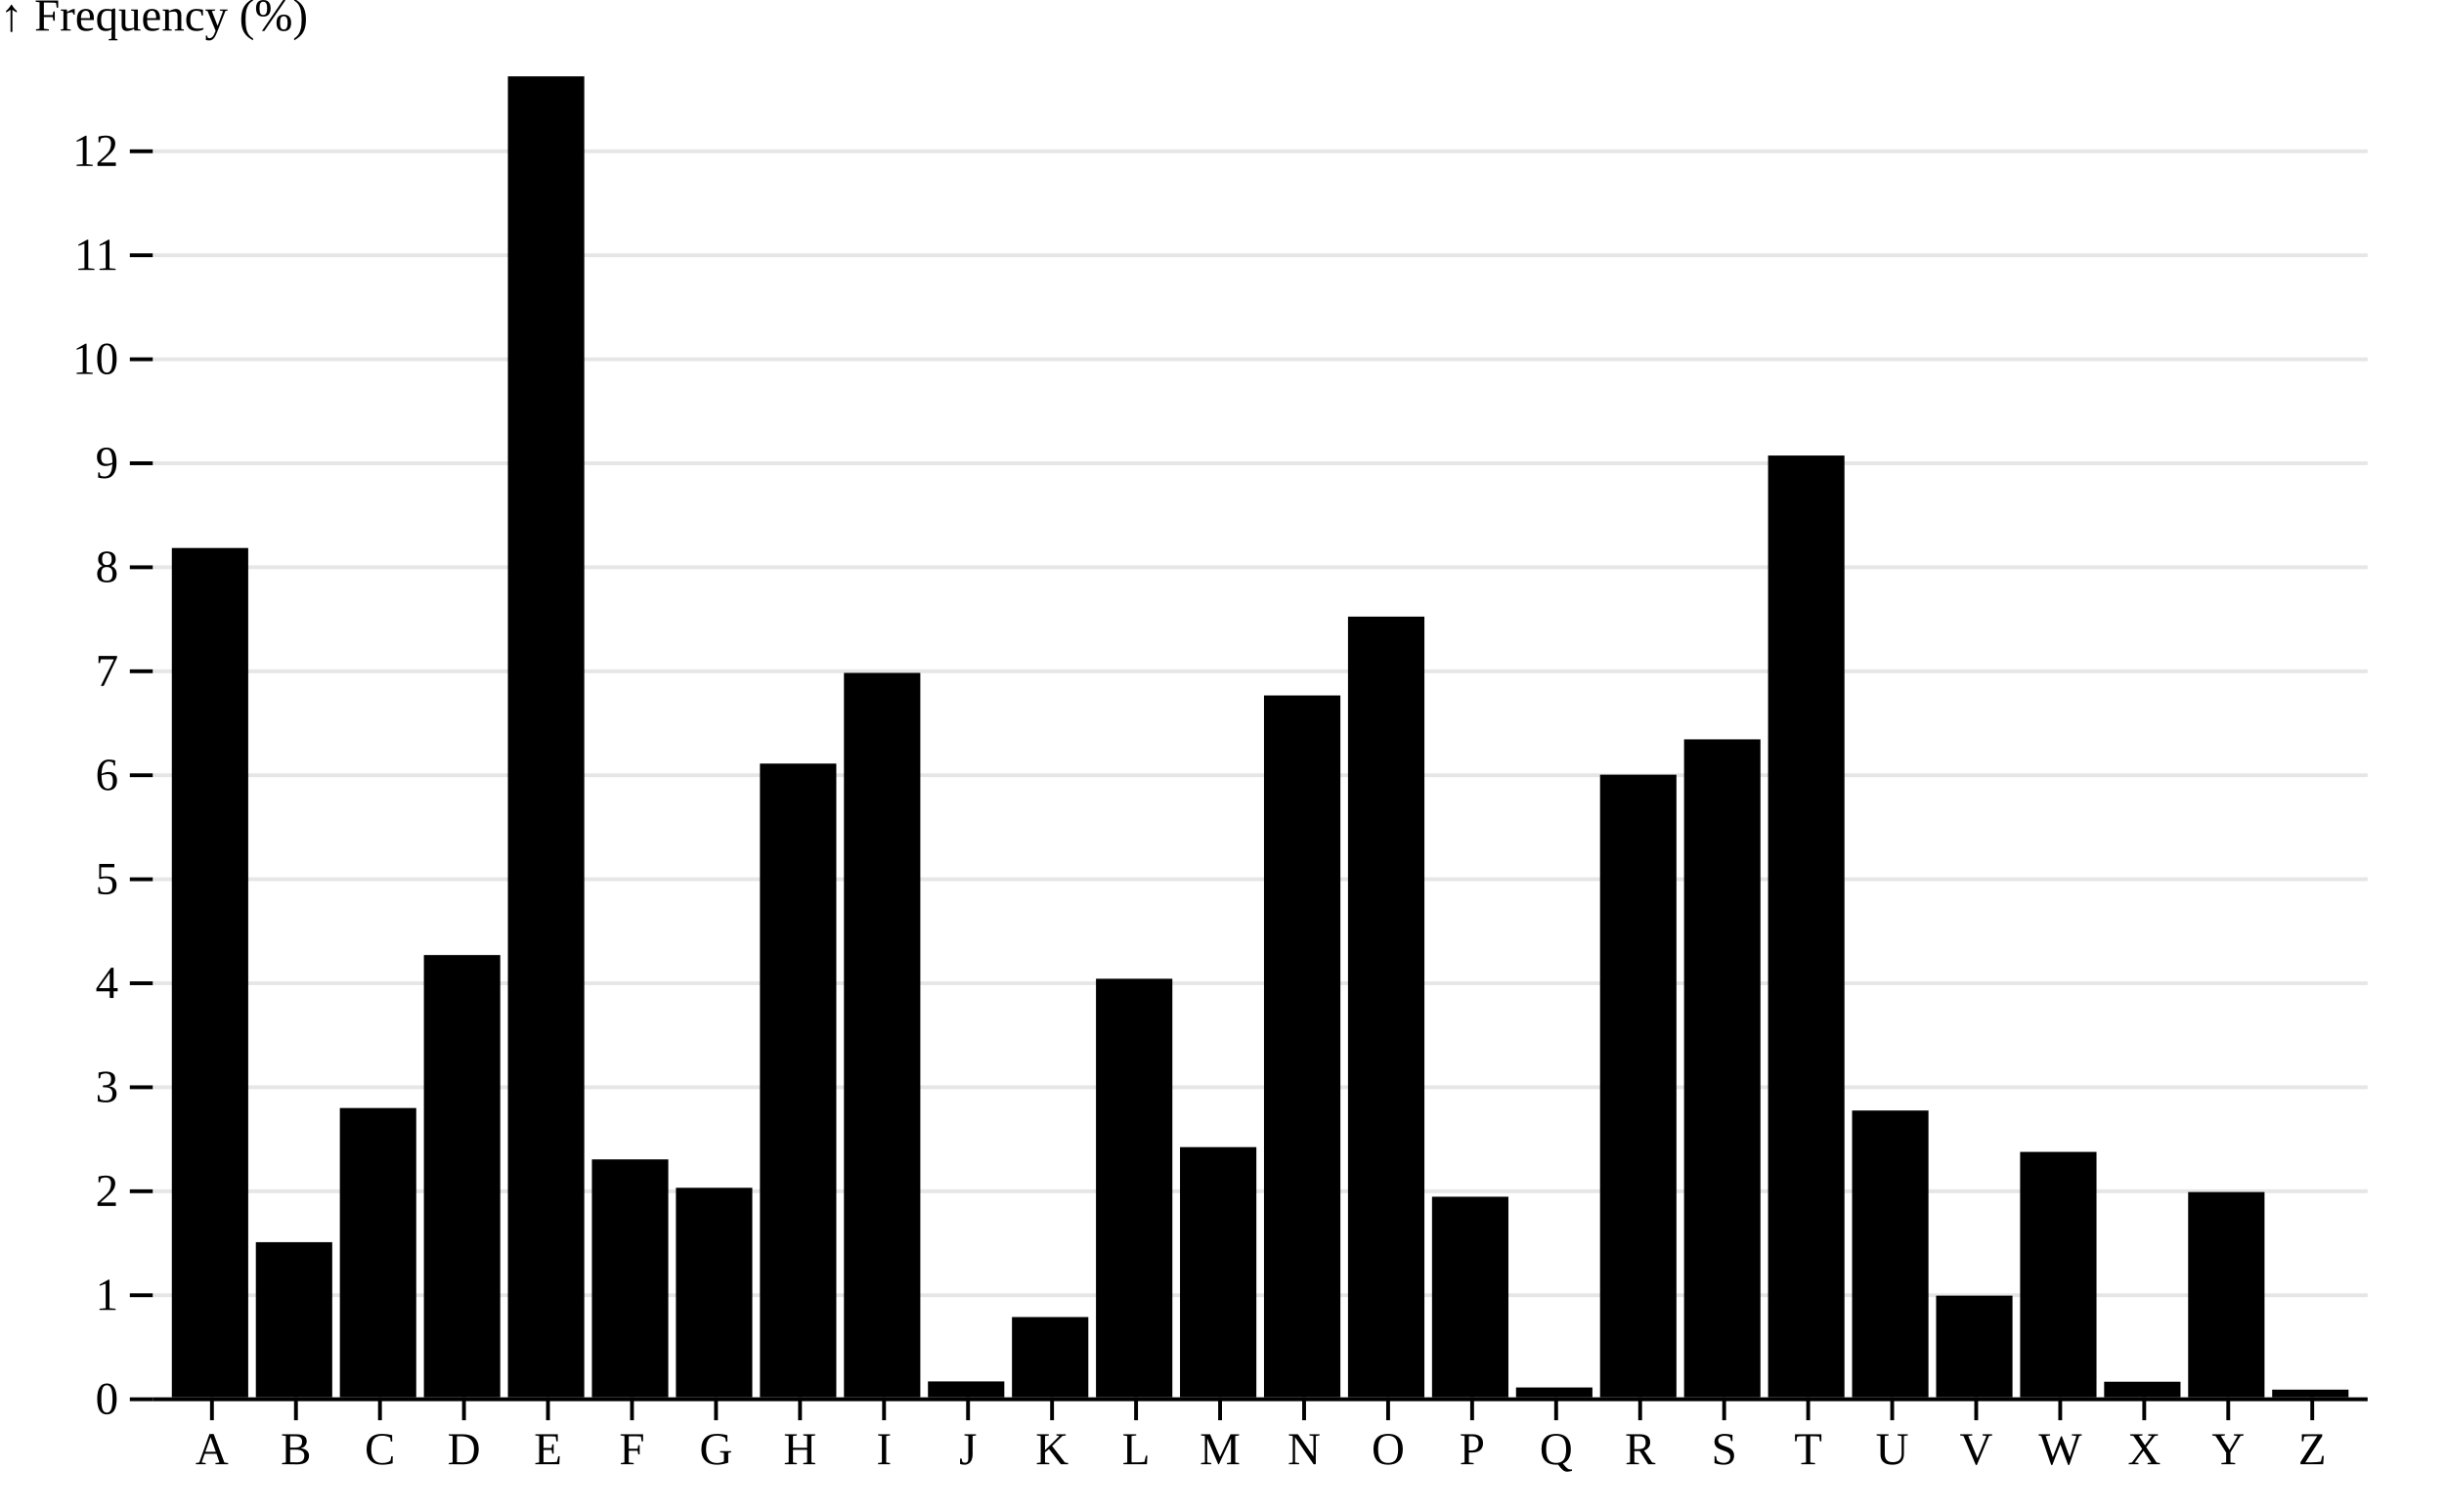
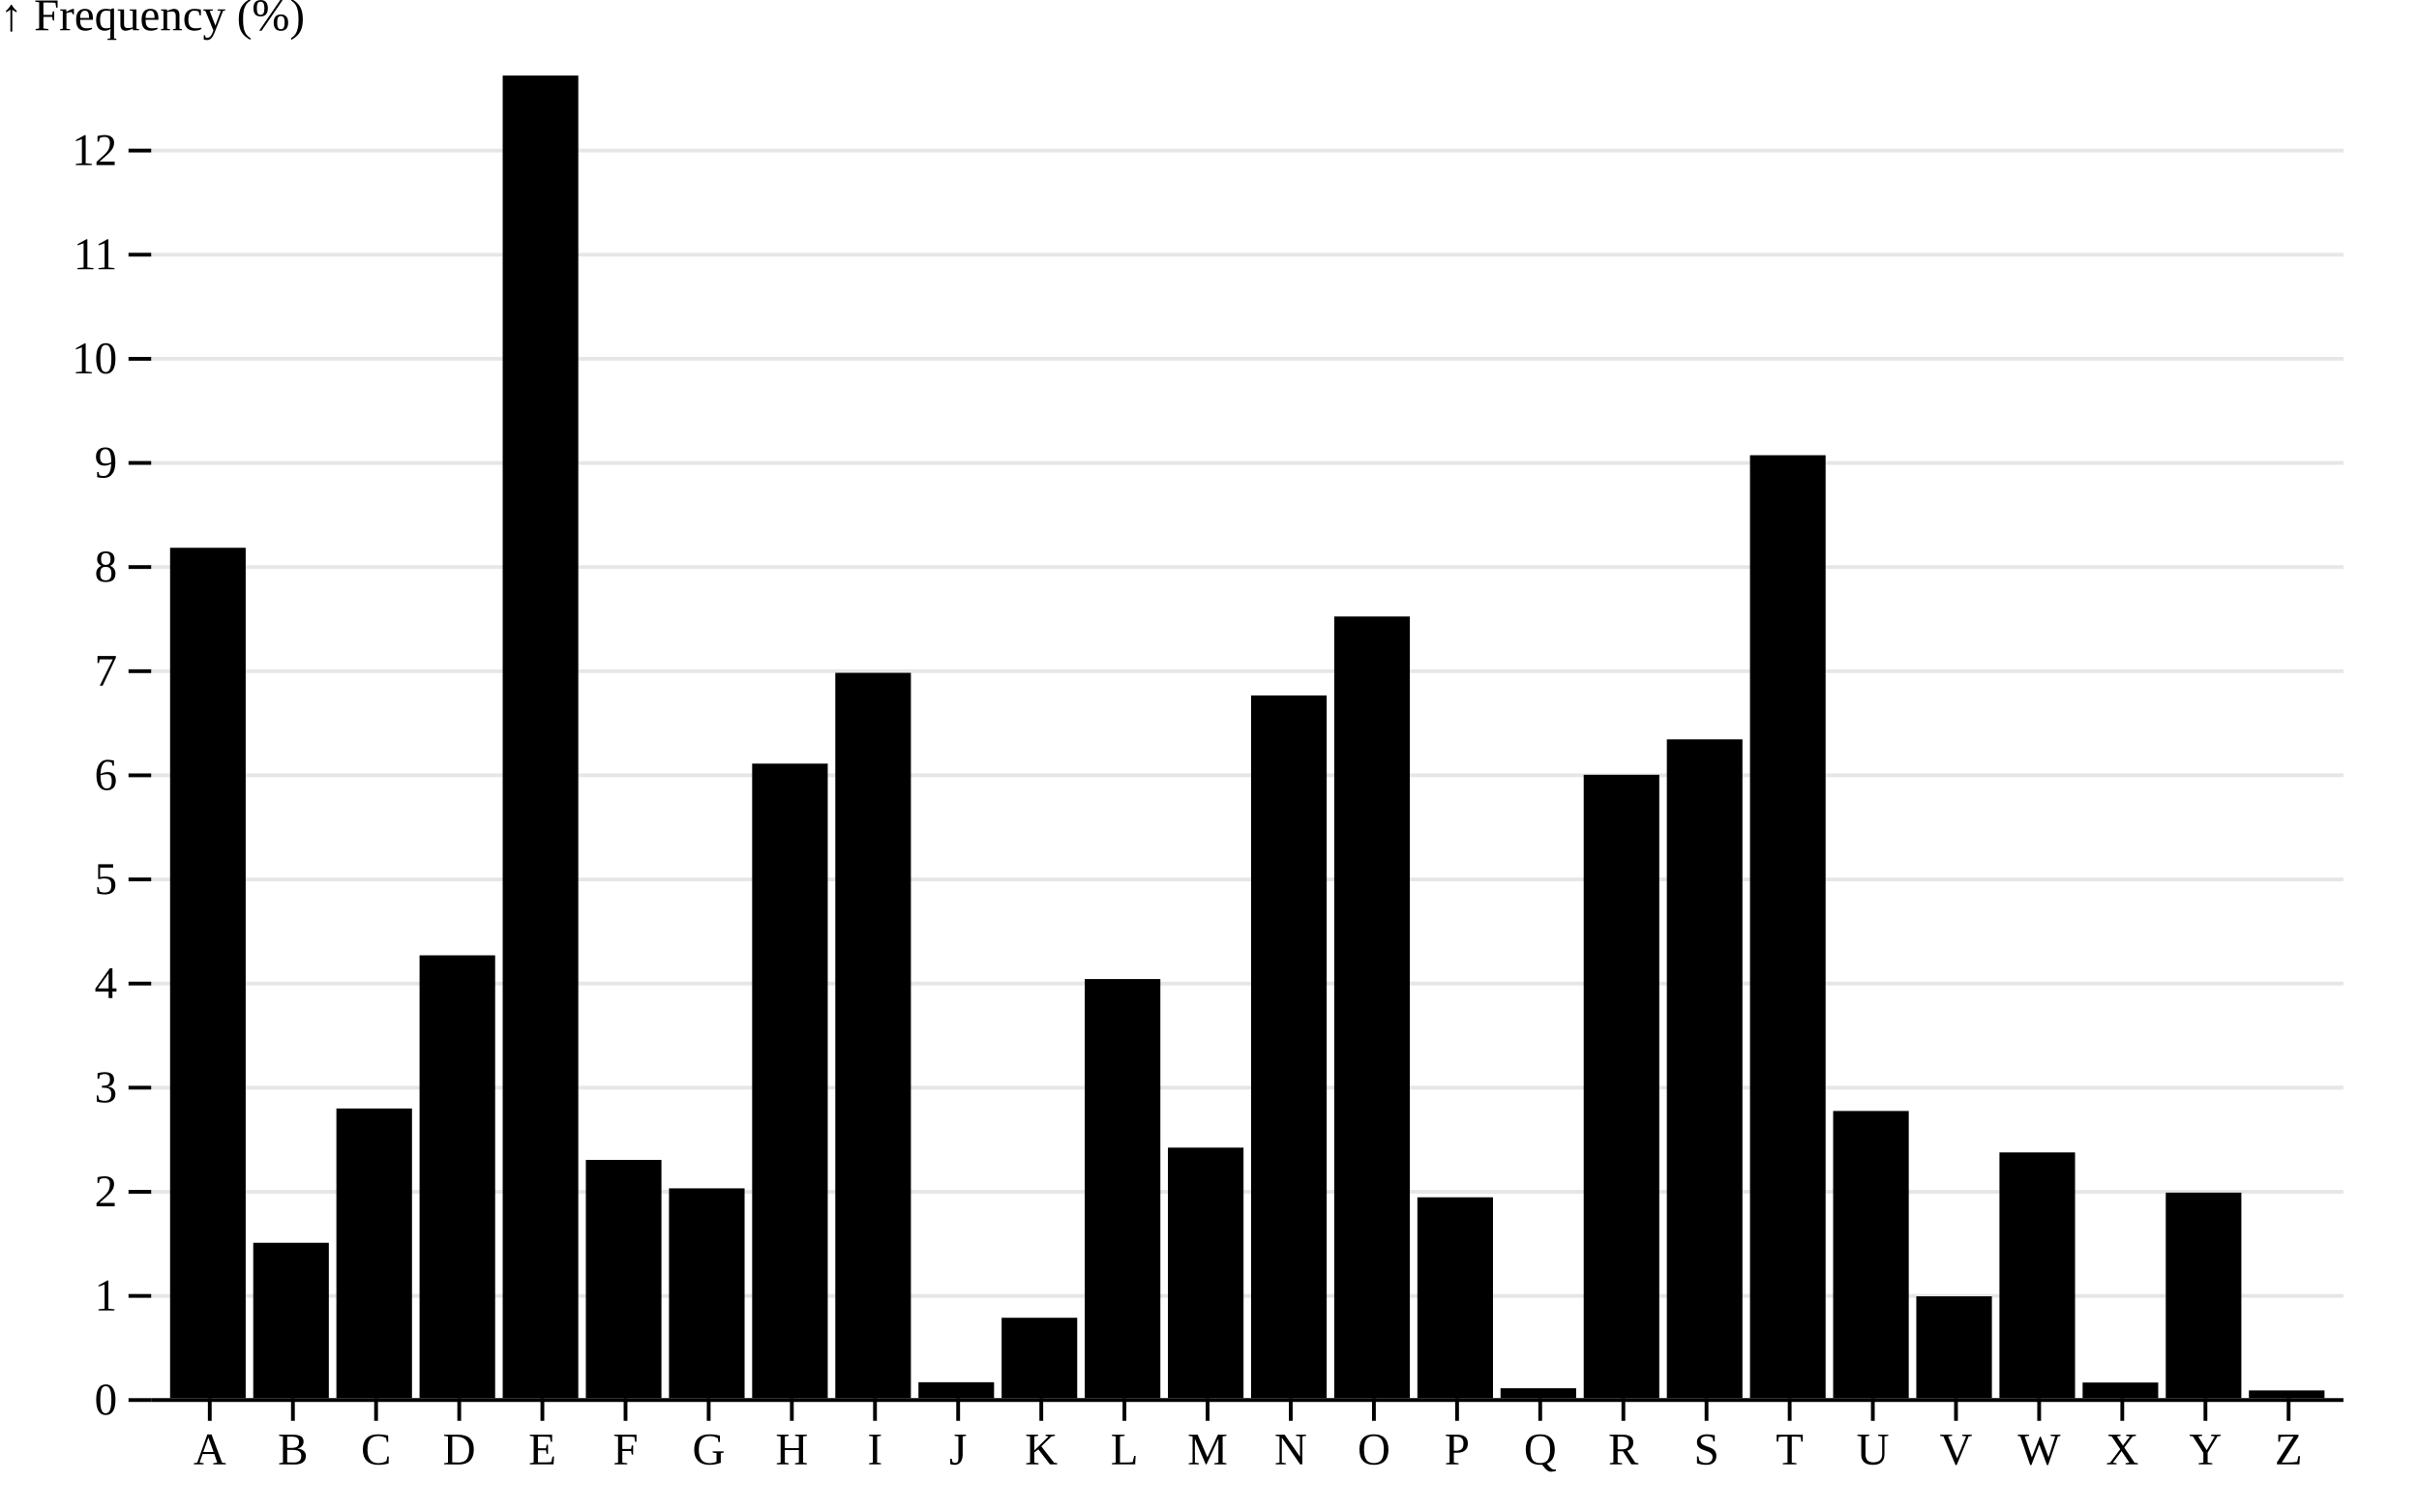
- <svg xmlns="http://www.w3.org/2000/svg" class="plot" fill="currentColor" text-anchor="middle" width="640" height="396" viewBox="0 0 640 396">
+ <svg xmlns="http://www.w3.org/2000/svg" class="plot" fill="currentColor" text-anchor="middle" width="640" height="400" viewBox="0 0 640 400">
  <g transform="translate(40,0)" fill="none" text-anchor="end">
-     <g class="tick" opacity="1" transform="translate(0,366.5)">
+     <g class="tick" opacity="1" transform="translate(0,370.5)">
      <line stroke="currentColor" x2="-6" />
      <line stroke="currentColor" x2="580" stroke-opacity="0.1" />
      <text fill="currentColor" x="-9" dy="0.32em">0</text>
    </g>
-     <g class="tick" opacity="1" transform="translate(0,339.2602)">
+     <g class="tick" opacity="1" transform="translate(0,342.9453)">
      <line stroke="currentColor" x2="-6" />
      <line stroke="currentColor" x2="580" stroke-opacity="0.1" />
      <text fill="currentColor" x="-9" dy="0.32em">1</text>
    </g>
-     <g class="tick" opacity="1" transform="translate(0,312.0204)">
+     <g class="tick" opacity="1" transform="translate(0,315.3906)">
      <line stroke="currentColor" x2="-6" />
      <line stroke="currentColor" x2="580" stroke-opacity="0.1" />
      <text fill="currentColor" x="-9" dy="0.32em">2</text>
    </g>
-     <g class="tick" opacity="1" transform="translate(0,284.7806)">
+     <g class="tick" opacity="1" transform="translate(0,287.8359)">
      <line stroke="currentColor" x2="-6" />
      <line stroke="currentColor" x2="580" stroke-opacity="0.1" />
      <text fill="currentColor" x="-9" dy="0.32em">3</text>
    </g>
-     <g class="tick" opacity="1" transform="translate(0,257.5408)">
+     <g class="tick" opacity="1" transform="translate(0,260.2811)">
      <line stroke="currentColor" x2="-6" />
      <line stroke="currentColor" x2="580" stroke-opacity="0.1" />
      <text fill="currentColor" x="-9" dy="0.32em">4</text>
    </g>
-     <g class="tick" opacity="1" transform="translate(0,230.301)">
+     <g class="tick" opacity="1" transform="translate(0,232.7264)">
      <line stroke="currentColor" x2="-6" />
      <line stroke="currentColor" x2="580" stroke-opacity="0.1" />
      <text fill="currentColor" x="-9" dy="0.32em">5</text>
    </g>
-     <g class="tick" opacity="1" transform="translate(0,203.0612)">
+     <g class="tick" opacity="1" transform="translate(0,205.1717)">
      <line stroke="currentColor" x2="-6" />
      <line stroke="currentColor" x2="580" stroke-opacity="0.1" />
      <text fill="currentColor" x="-9" dy="0.32em">6</text>
    </g>
-     <g class="tick" opacity="1" transform="translate(0,175.8214)">
+     <g class="tick" opacity="1" transform="translate(0,177.617)">
      <line stroke="currentColor" x2="-6" />
      <line stroke="currentColor" x2="580" stroke-opacity="0.1" />
      <text fill="currentColor" x="-9" dy="0.32em">7</text>
    </g>
-     <g class="tick" opacity="1" transform="translate(0,148.5816)">
+     <g class="tick" opacity="1" transform="translate(0,150.0623)">
      <line stroke="currentColor" x2="-6" />
      <line stroke="currentColor" x2="580" stroke-opacity="0.1" />
      <text fill="currentColor" x="-9" dy="0.32em">8</text>
    </g>
-     <g class="tick" opacity="1" transform="translate(0,121.3418)">
+     <g class="tick" opacity="1" transform="translate(0,122.5076)">
      <line stroke="currentColor" x2="-6" />
      <line stroke="currentColor" x2="580" stroke-opacity="0.1" />
      <text fill="currentColor" x="-9" dy="0.32em">9</text>
    </g>
-     <g class="tick" opacity="1" transform="translate(0,94.10195)">
+     <g class="tick" opacity="1" transform="translate(0,94.95284)">
      <line stroke="currentColor" x2="-6" />
      <line stroke="currentColor" x2="580" stroke-opacity="0.1" />
      <text fill="currentColor" x="-9" dy="0.32em">10</text>
    </g>
-     <g class="tick" opacity="1" transform="translate(0,66.86215)">
+     <g class="tick" opacity="1" transform="translate(0,67.39813)">
      <line stroke="currentColor" x2="-6" />
      <line stroke="currentColor" x2="580" stroke-opacity="0.1" />
      <text fill="currentColor" x="-9" dy="0.32em">11</text>
    </g>
-     <g class="tick" opacity="1" transform="translate(0,39.62234)">
+     <g class="tick" opacity="1" transform="translate(0,39.84341)">
      <line stroke="currentColor" x2="-6" />
      <line stroke="currentColor" x2="580" stroke-opacity="0.1" />
      <text fill="currentColor" x="-9" dy="0.32em">12</text>
    </g>
    <text fill="currentColor" transform="translate(-40,20)" dy="-1em" text-anchor="start">↑ Frequency (%)</text>
  </g>
-   <g transform="translate(0,366)" fill="none" text-anchor="middle">
+   <g transform="translate(0,370)" fill="none" text-anchor="middle">
    <g class="tick" opacity="1" transform="translate(55.5,0)">
      <line stroke="currentColor" y2="6" />
      <text fill="currentColor" y="9" dy="0.71em">A</text>
    </g>
    <g class="tick" opacity="1" transform="translate(77.5,0)">
      <line stroke="currentColor" y2="6" />
      <text fill="currentColor" y="9" dy="0.71em">B</text>
    </g>
    <g class="tick" opacity="1" transform="translate(99.5,0)">
      <line stroke="currentColor" y2="6" />
      <text fill="currentColor" y="9" dy="0.71em">C</text>
    </g>
    <g class="tick" opacity="1" transform="translate(121.5,0)">
      <line stroke="currentColor" y2="6" />
      <text fill="currentColor" y="9" dy="0.71em">D</text>
    </g>
    <g class="tick" opacity="1" transform="translate(143.5,0)">
      <line stroke="currentColor" y2="6" />
      <text fill="currentColor" y="9" dy="0.71em">E</text>
    </g>
    <g class="tick" opacity="1" transform="translate(165.5,0)">
      <line stroke="currentColor" y2="6" />
      <text fill="currentColor" y="9" dy="0.71em">F</text>
    </g>
    <g class="tick" opacity="1" transform="translate(187.5,0)">
      <line stroke="currentColor" y2="6" />
      <text fill="currentColor" y="9" dy="0.71em">G</text>
    </g>
    <g class="tick" opacity="1" transform="translate(209.5,0)">
      <line stroke="currentColor" y2="6" />
      <text fill="currentColor" y="9" dy="0.71em">H</text>
    </g>
    <g class="tick" opacity="1" transform="translate(231.5,0)">
      <line stroke="currentColor" y2="6" />
      <text fill="currentColor" y="9" dy="0.71em">I</text>
    </g>
    <g class="tick" opacity="1" transform="translate(253.5,0)">
      <line stroke="currentColor" y2="6" />
      <text fill="currentColor" y="9" dy="0.71em">J</text>
    </g>
    <g class="tick" opacity="1" transform="translate(275.5,0)">
      <line stroke="currentColor" y2="6" />
      <text fill="currentColor" y="9" dy="0.71em">K</text>
    </g>
    <g class="tick" opacity="1" transform="translate(297.5,0)">
      <line stroke="currentColor" y2="6" />
      <text fill="currentColor" y="9" dy="0.71em">L</text>
    </g>
    <g class="tick" opacity="1" transform="translate(319.5,0)">
      <line stroke="currentColor" y2="6" />
      <text fill="currentColor" y="9" dy="0.71em">M</text>
    </g>
    <g class="tick" opacity="1" transform="translate(341.5,0)">
      <line stroke="currentColor" y2="6" />
      <text fill="currentColor" y="9" dy="0.71em">N</text>
    </g>
    <g class="tick" opacity="1" transform="translate(363.5,0)">
      <line stroke="currentColor" y2="6" />
      <text fill="currentColor" y="9" dy="0.71em">O</text>
    </g>
    <g class="tick" opacity="1" transform="translate(385.5,0)">
      <line stroke="currentColor" y2="6" />
      <text fill="currentColor" y="9" dy="0.71em">P</text>
    </g>
    <g class="tick" opacity="1" transform="translate(407.5,0)">
      <line stroke="currentColor" y2="6" />
      <text fill="currentColor" y="9" dy="0.71em">Q</text>
    </g>
    <g class="tick" opacity="1" transform="translate(429.5,0)">
      <line stroke="currentColor" y2="6" />
      <text fill="currentColor" y="9" dy="0.71em">R</text>
    </g>
    <g class="tick" opacity="1" transform="translate(451.5,0)">
      <line stroke="currentColor" y2="6" />
      <text fill="currentColor" y="9" dy="0.71em">S</text>
    </g>
    <g class="tick" opacity="1" transform="translate(473.5,0)">
      <line stroke="currentColor" y2="6" />
      <text fill="currentColor" y="9" dy="0.71em">T</text>
    </g>
    <g class="tick" opacity="1" transform="translate(495.5,0)">
      <line stroke="currentColor" y2="6" />
      <text fill="currentColor" y="9" dy="0.71em">U</text>
    </g>
    <g class="tick" opacity="1" transform="translate(517.5,0)">
      <line stroke="currentColor" y2="6" />
      <text fill="currentColor" y="9" dy="0.71em">V</text>
    </g>
    <g class="tick" opacity="1" transform="translate(539.5,0)">
      <line stroke="currentColor" y2="6" />
      <text fill="currentColor" y="9" dy="0.71em">W</text>
    </g>
    <g class="tick" opacity="1" transform="translate(561.5,0)">
      <line stroke="currentColor" y2="6" />
      <text fill="currentColor" y="9" dy="0.71em">X</text>
    </g>
    <g class="tick" opacity="1" transform="translate(583.5,0)">
      <line stroke="currentColor" y2="6" />
      <text fill="currentColor" y="9" dy="0.71em">Y</text>
    </g>
    <g class="tick" opacity="1" transform="translate(605.5,0)">
      <line stroke="currentColor" y2="6" />
      <text fill="currentColor" y="9" dy="0.71em">Z</text>
    </g>
  </g>
  <g>
-     <rect x="133" width="20" y="20" height="346" />
-     <rect x="463" width="20" y="119.316" height="246.684" />
-     <rect x="45" width="20" y="143.533" height="222.467" />
-     <rect x="353" width="20" y="161.511" height="204.489" />
-     <rect x="221" width="20" y="176.248" height="189.752" />
-     <rect x="331" width="20" y="182.159" height="183.841" />
-     <rect x="441" width="20" y="193.654" height="172.346" />
-     <rect x="199" width="20" y="200.001" height="165.999" />
-     <rect x="419" width="20" y="202.915" height="163.085" />
-     <rect x="111" width="20" y="250.149" height="115.851" />
-     <rect x="287" width="20" y="256.36" height="109.64" />
-     <rect x="89" width="20" y="290.219" height="75.781" />
-     <rect x="485" width="20" y="290.873" height="75.127" />
-     <rect x="309" width="20" y="300.461" height="65.539" />
-     <rect x="529" width="20" y="301.714" height="64.286" />
-     <rect x="155" width="20" y="303.675" height="62.325" />
-     <rect x="177" width="20" y="311.112" height="54.888" />
-     <rect x="573" width="20" y="312.229" height="53.771" />
-     <rect x="375" width="20" y="313.454" height="52.546" />
-     <rect x="67" width="20" y="325.358" height="40.642" />
-     <rect x="507" width="20" y="339.359" height="26.641" />
-     <rect x="265" width="20" y="344.971" height="21.029" />
-     <rect x="243" width="20" y="361.832" height="4.168" />
-     <rect x="551" width="20" y="361.914" height="4.086" />
-     <rect x="397" width="20" y="363.412" height="2.588" />
-     <rect x="595" width="20" y="363.984" height="2.016" />
+     <rect x="133" width="20" y="20" height="350" />
+     <rect x="463" width="20" y="120.464" height="249.536" />
+     <rect x="45" width="20" y="144.961" height="225.039" />
+     <rect x="353" width="20" y="163.147" height="206.853" />
+     <rect x="221" width="20" y="178.054" height="191.946" />
+     <rect x="331" width="20" y="184.033" height="185.967" />
+     <rect x="441" width="20" y="195.661" height="174.339" />
+     <rect x="199" width="20" y="202.082" height="167.918" />
+     <rect x="419" width="20" y="205.03" height="164.97" />
+     <rect x="111" width="20" y="252.81" height="117.19" />
+     <rect x="287" width="20" y="259.092" height="110.908" />
+     <rect x="89" width="20" y="293.343" height="76.657" />
+     <rect x="485" width="20" y="294.004" height="75.996" />
+     <rect x="309" width="20" y="303.703" height="66.297" />
+     <rect x="529" width="20" y="304.971" height="65.029" />
+     <rect x="155" width="20" y="306.955" height="63.045" />
+     <rect x="177" width="20" y="314.477" height="55.523" />
+     <rect x="573" width="20" y="315.607" height="54.393" />
+     <rect x="375" width="20" y="316.847" height="53.153" />
+     <rect x="67" width="20" y="328.888" height="41.112" />
+     <rect x="507" width="20" y="343.051" height="26.949" />
+     <rect x="265" width="20" y="348.728" height="21.272" />
+     <rect x="243" width="20" y="365.784" height="4.216" />
+     <rect x="551" width="20" y="365.867" height="4.133" />
+     <rect x="397" width="20" y="367.382" height="2.618" />
+     <rect x="595" width="20" y="367.961" height="2.039" />
  </g>
  <g stroke="currentColor" transform="translate(0,0.5)">
-     <line x1="40" x2="620" y1="366" y2="366" />
+     <line x1="40" x2="620" y1="370" y2="370" />
  </g>
</svg>
